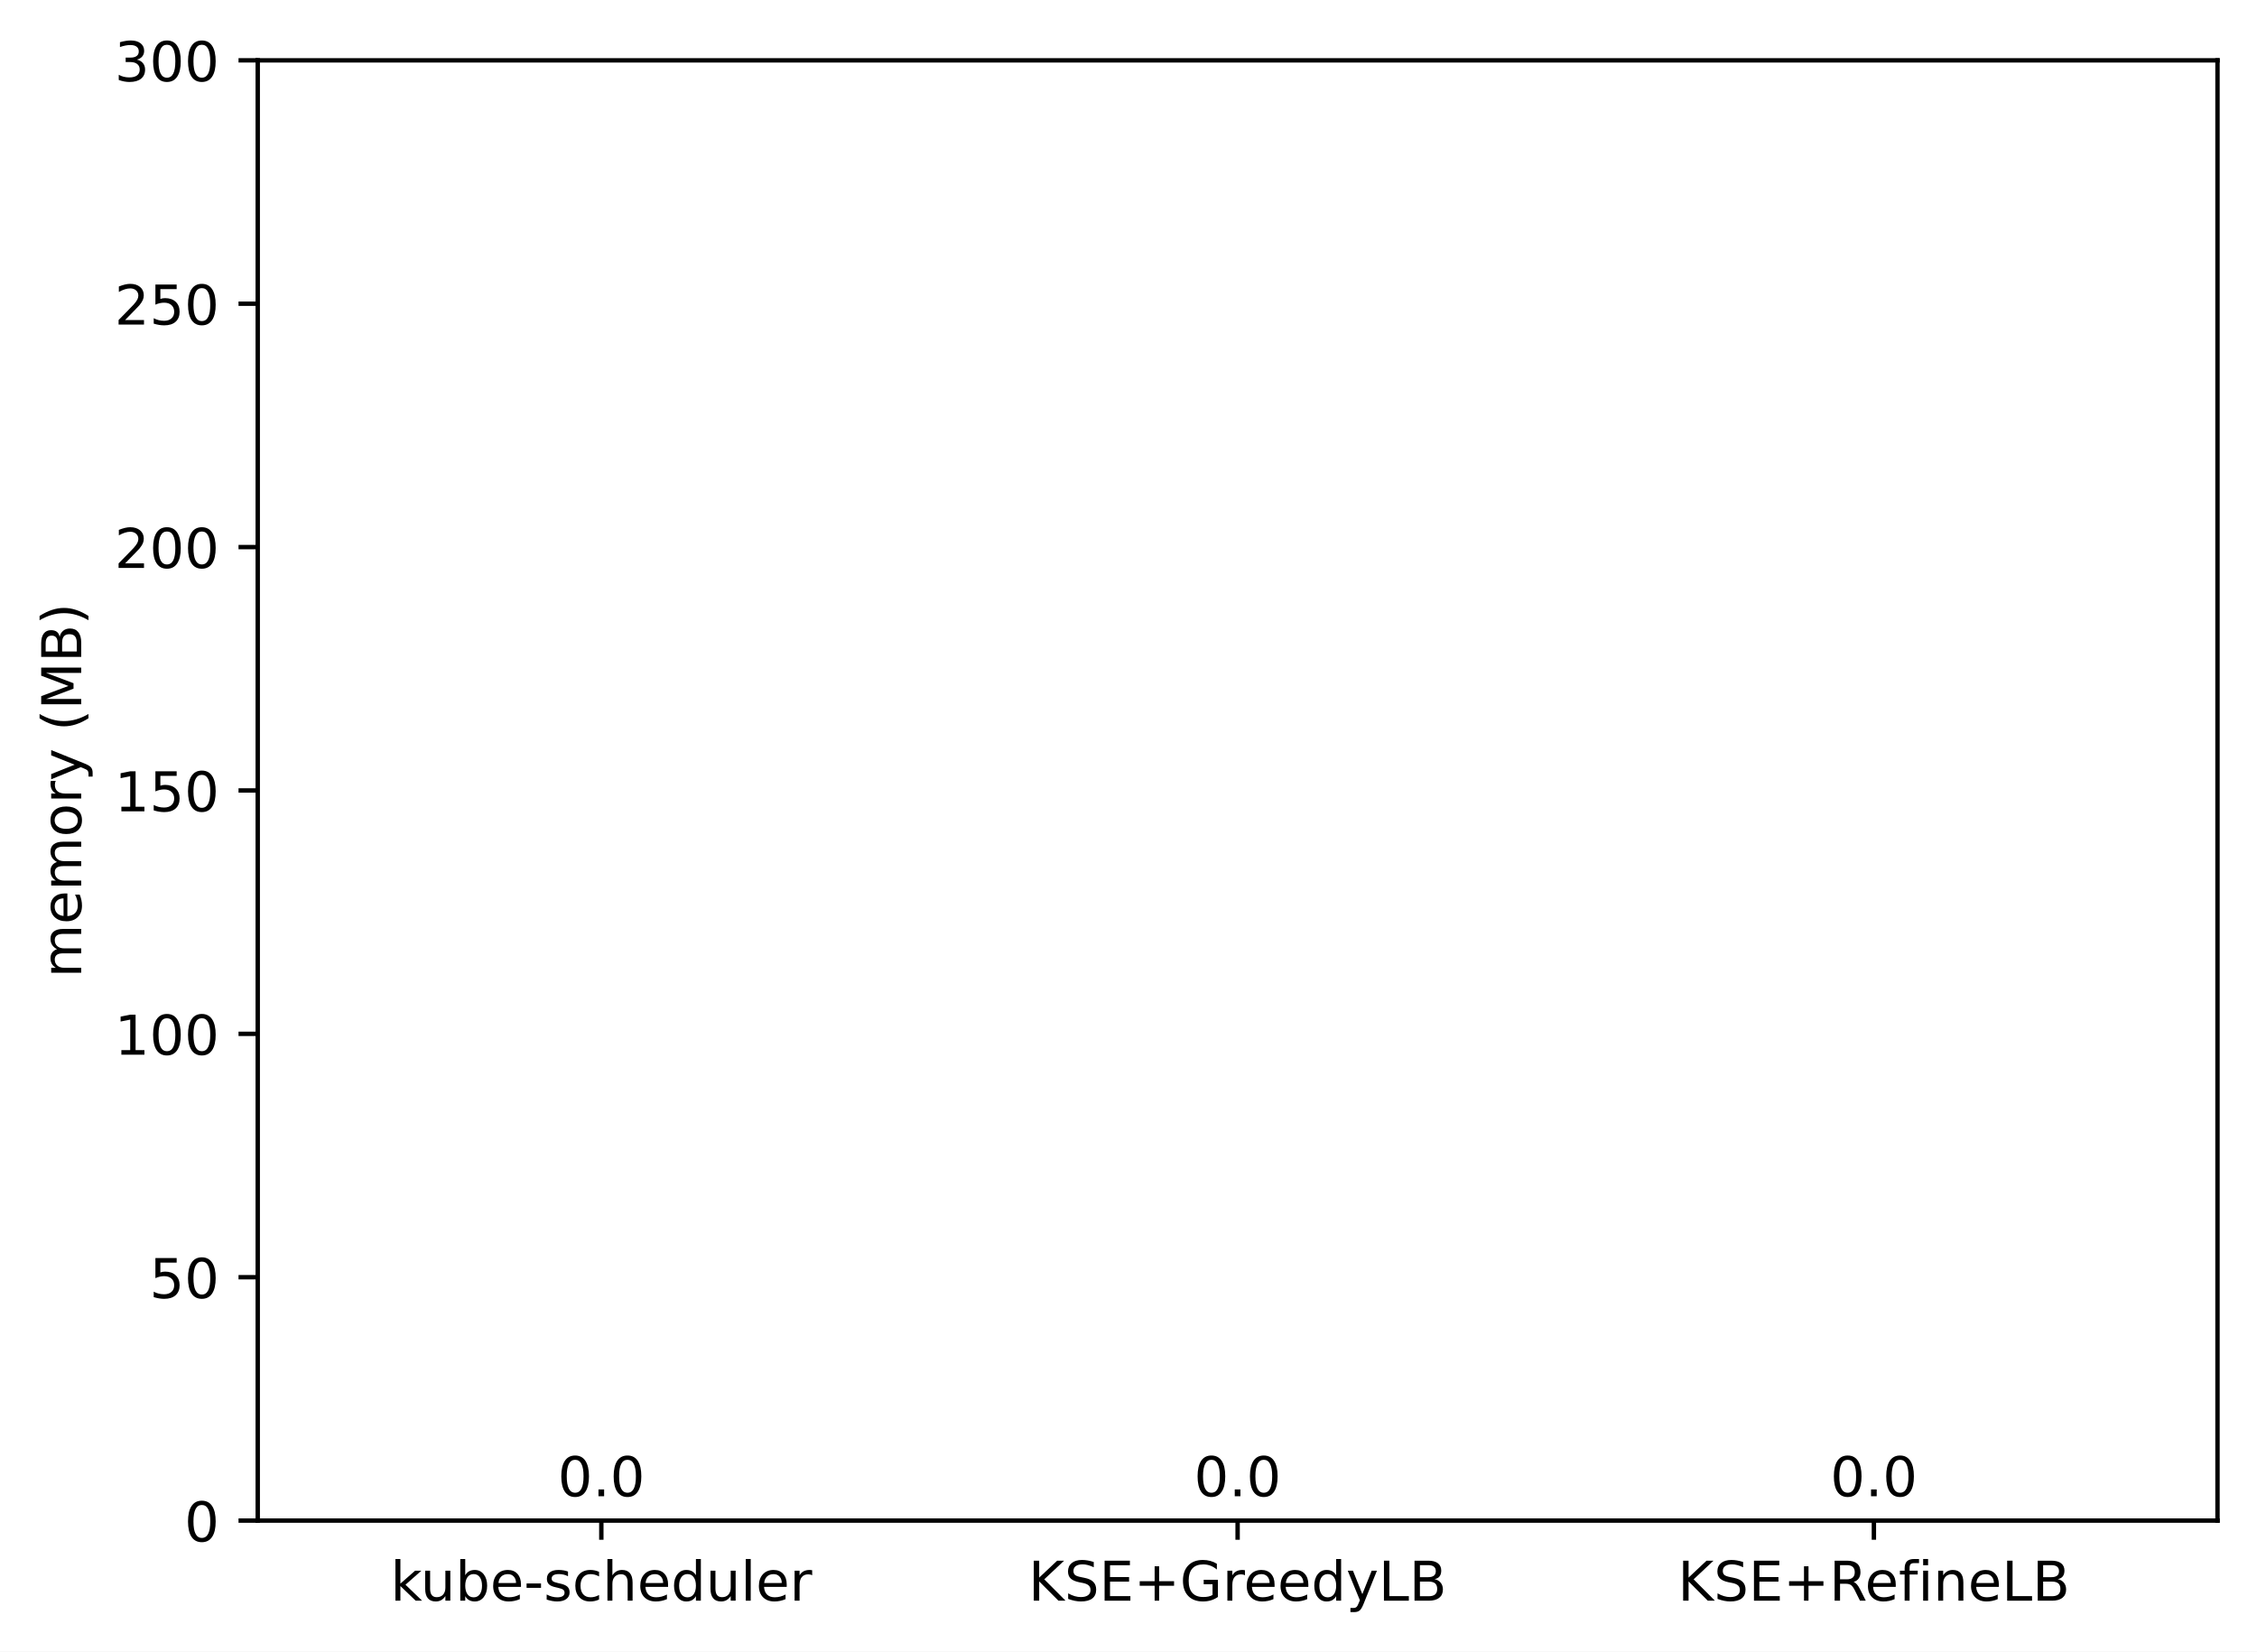
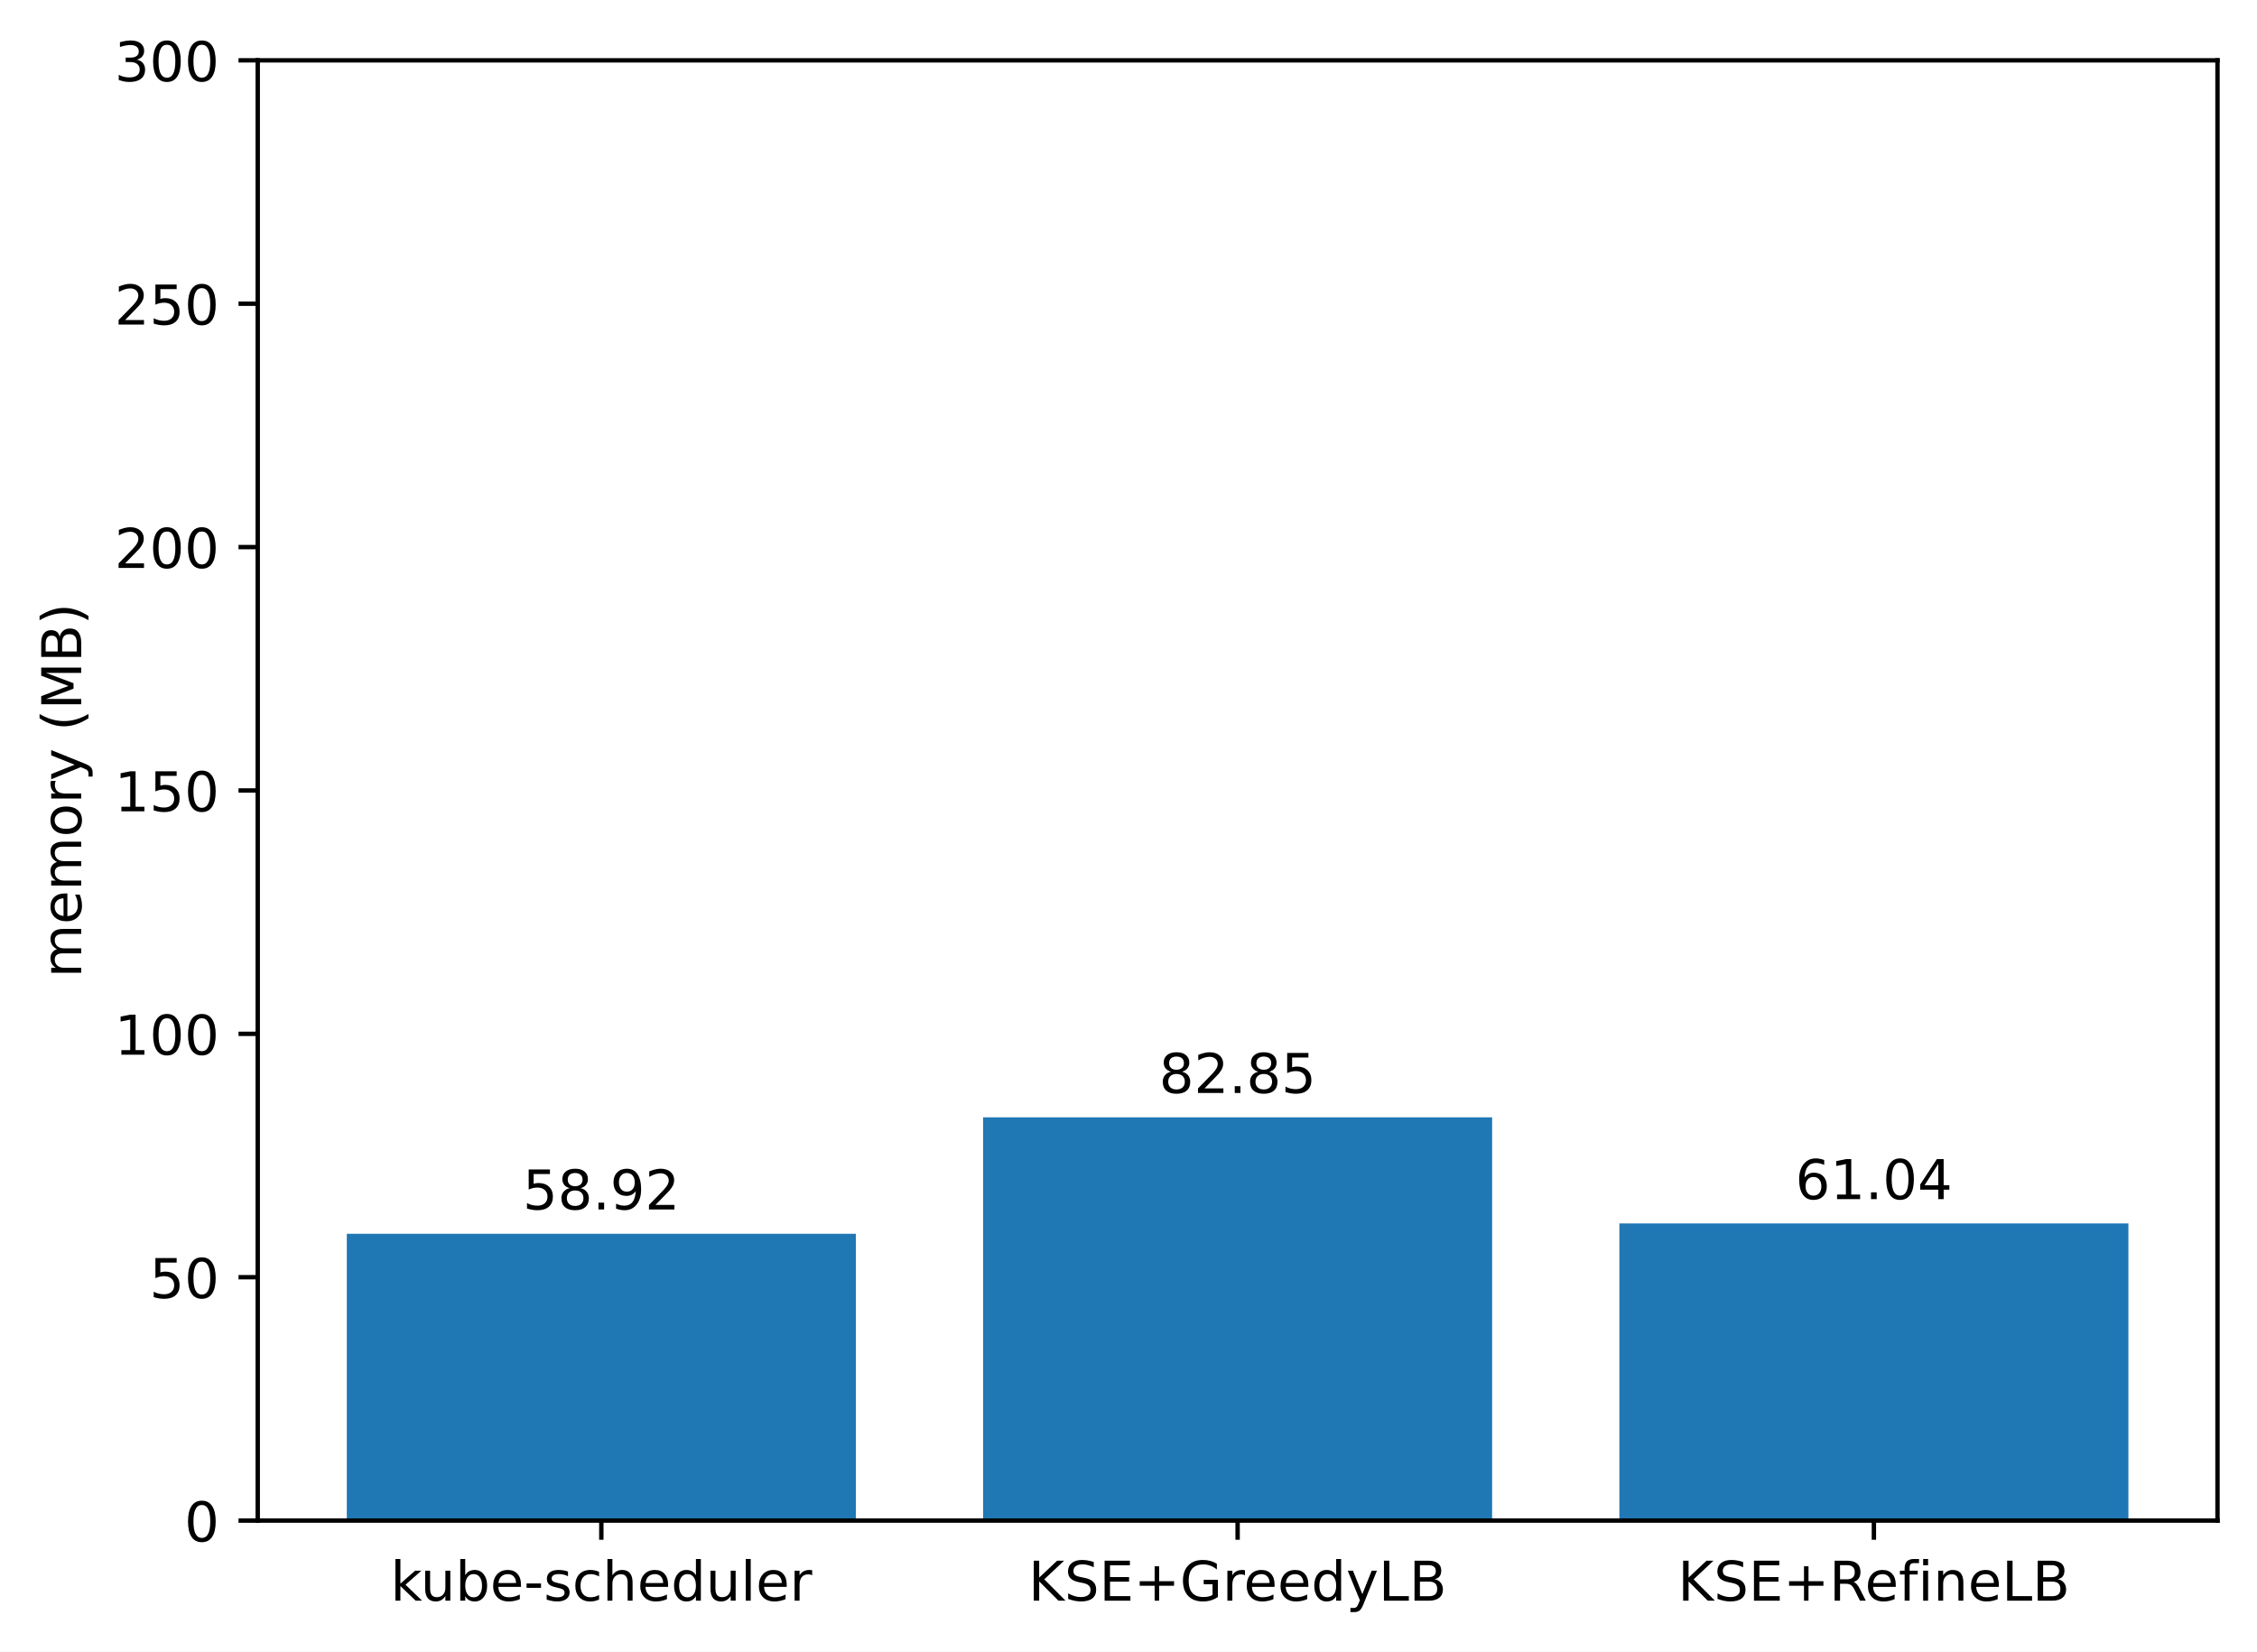
<svg xmlns="http://www.w3.org/2000/svg" xmlns:xlink="http://www.w3.org/1999/xlink" width="411.286pt" height="300.989pt" viewBox="0 0 411.286 300.989" version="1.1">
  <defs>
    <style type="text/css">*{stroke-linejoin: round; stroke-linecap: butt}</style>
  </defs>
  <g id="figure_1">
    <g id="patch_1">
      <path d="M 0 300.989  L 411.286 300.989  L 411.286 0  L 0 0  z " style="fill: #ffffff" />
    </g>
    <g id="axes_1">
      <g id="patch_2">
        <path d="M 46.966 277.111  L 404.086 277.111  L 404.086 10.999  L 46.966 10.999  z " style="fill: #ffffff" />
      </g>
      <g id="patch_3">
-         <path d="M 63.198 277.111  L 155.957 277.111  L 155.957 277.111  L 63.198 277.111  z " clip-path="url(#ped7ea18589)" style="fill: #1f77b4" />
+         <path d="M 63.198 277.111  L 155.957 277.111  L 155.957 224.847  L 63.198 224.847  z " clip-path="url(#p9babcf4029)" style="fill: #1f77b4" />
      </g>
      <g id="patch_4">
-         <path d="M 179.146 277.111  L 271.905 277.111  L 271.905 277.111  L 179.146 277.111  z " clip-path="url(#ped7ea18589)" style="fill: #1f77b4" />
+         <path d="M 179.146 277.111  L 271.905 277.111  L 271.905 203.62  L 179.146 203.62  z " clip-path="url(#p9babcf4029)" style="fill: #1f77b4" />
      </g>
      <g id="patch_5">
-         <path d="M 295.094 277.111  L 387.853 277.111  L 387.853 277.111  L 295.094 277.111  z " clip-path="url(#ped7ea18589)" style="fill: #1f77b4" />
+         <path d="M 295.094 277.111  L 387.853 277.111  L 387.853 222.966  L 295.094 222.966  z " clip-path="url(#p9babcf4029)" style="fill: #1f77b4" />
      </g>
      <g id="matplotlib.axis_1">
        <g id="xtick_1">
          <g id="line2d_1">
            <defs>
-               <path id="m55c2abe8e2" d="M 0 0  L 0 3.5  " style="stroke: #000000; stroke-width: 0.8" />
+               <path id="m9dc24a703e" d="M 0 0  L 0 3.5  " style="stroke: #000000; stroke-width: 0.8" />
            </defs>
            <g>
-               <use xlink:href="#m55c2abe8e2" x="109.578" y="277.111" style="stroke: #000000; stroke-width: 0.8" />
+               <use xlink:href="#m9dc24a703e" x="109.578" y="277.111" style="stroke: #000000; stroke-width: 0.8" />
            </g>
          </g>
          <g id="text_1">
            <g transform="translate(71.15179 291.7097)scale(0.1 -0.1)">
              <defs>
                <path id="DejaVuSans-6b" d="M 581 4863  L 1159 4863  L 1159 1991  L 2875 3500  L 3609 3500  L 1753 1863  L 3688 0  L 2938 0  L 1159 1709  L 1159 0  L 581 0  L 581 4863  z " transform="scale(0.015625)" />
                <path id="DejaVuSans-75" d="M 544 1381  L 544 3500  L 1119 3500  L 1119 1403  Q 1119 906 1312 657  Q 1506 409 1894 409  Q 2359 409 2629 706  Q 2900 1003 2900 1516  L 2900 3500  L 3475 3500  L 3475 0  L 2900 0  L 2900 538  Q 2691 219 2414 64  Q 2138 -91 1772 -91  Q 1169 -91 856 284  Q 544 659 544 1381  z M 1991 3584  L 1991 3584  z " transform="scale(0.015625)" />
                <path id="DejaVuSans-62" d="M 3116 1747  Q 3116 2381 2855 2742  Q 2594 3103 2138 3103  Q 1681 3103 1420 2742  Q 1159 2381 1159 1747  Q 1159 1113 1420 752  Q 1681 391 2138 391  Q 2594 391 2855 752  Q 3116 1113 3116 1747  z M 1159 2969  Q 1341 3281 1617 3432  Q 1894 3584 2278 3584  Q 2916 3584 3314 3078  Q 3713 2572 3713 1747  Q 3713 922 3314 415  Q 2916 -91 2278 -91  Q 1894 -91 1617 61  Q 1341 213 1159 525  L 1159 0  L 581 0  L 581 4863  L 1159 4863  L 1159 2969  z " transform="scale(0.015625)" />
                <path id="DejaVuSans-65" d="M 3597 1894  L 3597 1613  L 953 1613  Q 991 1019 1311 708  Q 1631 397 2203 397  Q 2534 397 2845 478  Q 3156 559 3463 722  L 3463 178  Q 3153 47 2828 -22  Q 2503 -91 2169 -91  Q 1331 -91 842 396  Q 353 884 353 1716  Q 353 2575 817 3079  Q 1281 3584 2069 3584  Q 2775 3584 3186 3129  Q 3597 2675 3597 1894  z M 3022 2063  Q 3016 2534 2758 2815  Q 2500 3097 2075 3097  Q 1594 3097 1305 2825  Q 1016 2553 972 2059  L 3022 2063  z " transform="scale(0.015625)" />
                <path id="DejaVuSans-2d" d="M 313 2009  L 1997 2009  L 1997 1497  L 313 1497  L 313 2009  z " transform="scale(0.015625)" />
                <path id="DejaVuSans-73" d="M 2834 3397  L 2834 2853  Q 2591 2978 2328 3040  Q 2066 3103 1784 3103  Q 1356 3103 1142 2972  Q 928 2841 928 2578  Q 928 2378 1081 2264  Q 1234 2150 1697 2047  L 1894 2003  Q 2506 1872 2764 1633  Q 3022 1394 3022 966  Q 3022 478 2636 193  Q 2250 -91 1575 -91  Q 1294 -91 989 -36  Q 684 19 347 128  L 347 722  Q 666 556 975 473  Q 1284 391 1588 391  Q 1994 391 2212 530  Q 2431 669 2431 922  Q 2431 1156 2273 1281  Q 2116 1406 1581 1522  L 1381 1569  Q 847 1681 609 1914  Q 372 2147 372 2553  Q 372 3047 722 3315  Q 1072 3584 1716 3584  Q 2034 3584 2315 3537  Q 2597 3491 2834 3397  z " transform="scale(0.015625)" />
                <path id="DejaVuSans-63" d="M 3122 3366  L 3122 2828  Q 2878 2963 2633 3030  Q 2388 3097 2138 3097  Q 1578 3097 1268 2742  Q 959 2388 959 1747  Q 959 1106 1268 751  Q 1578 397 2138 397  Q 2388 397 2633 464  Q 2878 531 3122 666  L 3122 134  Q 2881 22 2623 -34  Q 2366 -91 2075 -91  Q 1284 -91 818 406  Q 353 903 353 1747  Q 353 2603 823 3093  Q 1294 3584 2113 3584  Q 2378 3584 2631 3529  Q 2884 3475 3122 3366  z " transform="scale(0.015625)" />
                <path id="DejaVuSans-68" d="M 3513 2113  L 3513 0  L 2938 0  L 2938 2094  Q 2938 2591 2744 2837  Q 2550 3084 2163 3084  Q 1697 3084 1428 2787  Q 1159 2491 1159 1978  L 1159 0  L 581 0  L 581 4863  L 1159 4863  L 1159 2956  Q 1366 3272 1645 3428  Q 1925 3584 2291 3584  Q 2894 3584 3203 3211  Q 3513 2838 3513 2113  z " transform="scale(0.015625)" />
                <path id="DejaVuSans-64" d="M 2906 2969  L 2906 4863  L 3481 4863  L 3481 0  L 2906 0  L 2906 525  Q 2725 213 2448 61  Q 2172 -91 1784 -91  Q 1150 -91 751 415  Q 353 922 353 1747  Q 353 2572 751 3078  Q 1150 3584 1784 3584  Q 2172 3584 2448 3432  Q 2725 3281 2906 2969  z M 947 1747  Q 947 1113 1208 752  Q 1469 391 1925 391  Q 2381 391 2643 752  Q 2906 1113 2906 1747  Q 2906 2381 2643 2742  Q 2381 3103 1925 3103  Q 1469 3103 1208 2742  Q 947 2381 947 1747  z " transform="scale(0.015625)" />
                <path id="DejaVuSans-6c" d="M 603 4863  L 1178 4863  L 1178 0  L 603 0  L 603 4863  z " transform="scale(0.015625)" />
                <path id="DejaVuSans-72" d="M 2631 2963  Q 2534 3019 2420 3045  Q 2306 3072 2169 3072  Q 1681 3072 1420 2755  Q 1159 2438 1159 1844  L 1159 0  L 581 0  L 581 3500  L 1159 3500  L 1159 2956  Q 1341 3275 1631 3429  Q 1922 3584 2338 3584  Q 2397 3584 2469 3576  Q 2541 3569 2628 3553  L 2631 2963  z " transform="scale(0.015625)" />
              </defs>
              <use xlink:href="#DejaVuSans-6b" />
              <use xlink:href="#DejaVuSans-75" x="54.785" />
              <use xlink:href="#DejaVuSans-62" x="118.164" />
              <use xlink:href="#DejaVuSans-65" x="181.641" />
              <use xlink:href="#DejaVuSans-2d" x="243.164" />
              <use xlink:href="#DejaVuSans-73" x="279.248" />
              <use xlink:href="#DejaVuSans-63" x="331.348" />
              <use xlink:href="#DejaVuSans-68" x="386.328" />
              <use xlink:href="#DejaVuSans-65" x="449.707" />
              <use xlink:href="#DejaVuSans-64" x="511.23" />
              <use xlink:href="#DejaVuSans-75" x="574.707" />
              <use xlink:href="#DejaVuSans-6c" x="638.086" />
              <use xlink:href="#DejaVuSans-65" x="665.869" />
              <use xlink:href="#DejaVuSans-72" x="727.393" />
            </g>
          </g>
        </g>
        <g id="xtick_2">
          <g id="line2d_2">
            <g>
-               <use xlink:href="#m55c2abe8e2" x="225.526" y="277.111" style="stroke: #000000; stroke-width: 0.8" />
+               <use xlink:href="#m9dc24a703e" x="225.526" y="277.111" style="stroke: #000000; stroke-width: 0.8" />
            </g>
          </g>
          <g id="text_2">
            <g transform="translate(187.403 291.7097)scale(0.1 -0.1)">
              <defs>
                <path id="DejaVuSans-4b" d="M 628 4666  L 1259 4666  L 1259 2694  L 3353 4666  L 4166 4666  L 1850 2491  L 4331 0  L 3500 0  L 1259 2247  L 1259 0  L 628 0  L 628 4666  z " transform="scale(0.015625)" />
                <path id="DejaVuSans-53" d="M 3425 4513  L 3425 3897  Q 3066 4069 2747 4153  Q 2428 4238 2131 4238  Q 1616 4238 1336 4038  Q 1056 3838 1056 3469  Q 1056 3159 1242 3001  Q 1428 2844 1947 2747  L 2328 2669  Q 3034 2534 3370 2195  Q 3706 1856 3706 1288  Q 3706 609 3251 259  Q 2797 -91 1919 -91  Q 1588 -91 1214 -16  Q 841 59 441 206  L 441 856  Q 825 641 1194 531  Q 1563 422 1919 422  Q 2459 422 2753 634  Q 3047 847 3047 1241  Q 3047 1584 2836 1778  Q 2625 1972 2144 2069  L 1759 2144  Q 1053 2284 737 2584  Q 422 2884 422 3419  Q 422 4038 858 4394  Q 1294 4750 2059 4750  Q 2388 4750 2728 4690  Q 3069 4631 3425 4513  z " transform="scale(0.015625)" />
                <path id="DejaVuSans-45" d="M 628 4666  L 3578 4666  L 3578 4134  L 1259 4134  L 1259 2753  L 3481 2753  L 3481 2222  L 1259 2222  L 1259 531  L 3634 531  L 3634 0  L 628 0  L 628 4666  z " transform="scale(0.015625)" />
                <path id="DejaVuSans-2b" d="M 2944 4013  L 2944 2272  L 4684 2272  L 4684 1741  L 2944 1741  L 2944 0  L 2419 0  L 2419 1741  L 678 1741  L 678 2272  L 2419 2272  L 2419 4013  L 2944 4013  z " transform="scale(0.015625)" />
                <path id="DejaVuSans-47" d="M 3809 666  L 3809 1919  L 2778 1919  L 2778 2438  L 4434 2438  L 4434 434  Q 4069 175 3628 42  Q 3188 -91 2688 -91  Q 1594 -91 976 548  Q 359 1188 359 2328  Q 359 3472 976 4111  Q 1594 4750 2688 4750  Q 3144 4750 3555 4637  Q 3966 4525 4313 4306  L 4313 3634  Q 3963 3931 3569 4081  Q 3175 4231 2741 4231  Q 1884 4231 1454 3753  Q 1025 3275 1025 2328  Q 1025 1384 1454 906  Q 1884 428 2741 428  Q 3075 428 3337 486  Q 3600 544 3809 666  z " transform="scale(0.015625)" />
                <path id="DejaVuSans-79" d="M 2059 -325  Q 1816 -950 1584 -1140  Q 1353 -1331 966 -1331  L 506 -1331  L 506 -850  L 844 -850  Q 1081 -850 1212 -737  Q 1344 -625 1503 -206  L 1606 56  L 191 3500  L 800 3500  L 1894 763  L 2988 3500  L 3597 3500  L 2059 -325  z " transform="scale(0.015625)" />
                <path id="DejaVuSans-4c" d="M 628 4666  L 1259 4666  L 1259 531  L 3531 531  L 3531 0  L 628 0  L 628 4666  z " transform="scale(0.015625)" />
                <path id="DejaVuSans-42" d="M 1259 2228  L 1259 519  L 2272 519  Q 2781 519 3026 730  Q 3272 941 3272 1375  Q 3272 1813 3026 2020  Q 2781 2228 2272 2228  L 1259 2228  z M 1259 4147  L 1259 2741  L 2194 2741  Q 2656 2741 2882 2914  Q 3109 3088 3109 3444  Q 3109 3797 2882 3972  Q 2656 4147 2194 4147  L 1259 4147  z M 628 4666  L 2241 4666  Q 2963 4666 3353 4366  Q 3744 4066 3744 3513  Q 3744 3084 3544 2831  Q 3344 2578 2956 2516  Q 3422 2416 3680 2098  Q 3938 1781 3938 1306  Q 3938 681 3513 340  Q 3088 0 2303 0  L 628 0  L 628 4666  z " transform="scale(0.015625)" />
              </defs>
              <use xlink:href="#DejaVuSans-4b" />
              <use xlink:href="#DejaVuSans-53" x="65.576" />
              <use xlink:href="#DejaVuSans-45" x="129.053" />
              <use xlink:href="#DejaVuSans-2b" x="192.236" />
              <use xlink:href="#DejaVuSans-47" x="276.025" />
              <use xlink:href="#DejaVuSans-72" x="353.516" />
              <use xlink:href="#DejaVuSans-65" x="392.379" />
              <use xlink:href="#DejaVuSans-65" x="453.902" />
              <use xlink:href="#DejaVuSans-64" x="515.426" />
              <use xlink:href="#DejaVuSans-79" x="578.902" />
              <use xlink:href="#DejaVuSans-4c" x="638.082" />
              <use xlink:href="#DejaVuSans-42" x="693.795" />
            </g>
          </g>
        </g>
        <g id="xtick_3">
          <g id="line2d_3">
            <g>
-               <use xlink:href="#m55c2abe8e2" x="341.474" y="277.111" style="stroke: #000000; stroke-width: 0.8" />
+               <use xlink:href="#m9dc24a703e" x="341.474" y="277.111" style="stroke: #000000; stroke-width: 0.8" />
            </g>
          </g>
          <g id="text_3">
            <g transform="translate(305.7346 291.7097)scale(0.1 -0.1)">
              <defs>
                <path id="DejaVuSans-52" d="M 2841 2188  Q 3044 2119 3236 1894  Q 3428 1669 3622 1275  L 4263 0  L 3584 0  L 2988 1197  Q 2756 1666 2539 1819  Q 2322 1972 1947 1972  L 1259 1972  L 1259 0  L 628 0  L 628 4666  L 2053 4666  Q 2853 4666 3247 4331  Q 3641 3997 3641 3322  Q 3641 2881 3436 2590  Q 3231 2300 2841 2188  z M 1259 4147  L 1259 2491  L 2053 2491  Q 2509 2491 2742 2702  Q 2975 2913 2975 3322  Q 2975 3731 2742 3939  Q 2509 4147 2053 4147  L 1259 4147  z " transform="scale(0.015625)" />
                <path id="DejaVuSans-66" d="M 2375 4863  L 2375 4384  L 1825 4384  Q 1516 4384 1395 4259  Q 1275 4134 1275 3809  L 1275 3500  L 2222 3500  L 2222 3053  L 1275 3053  L 1275 0  L 697 0  L 697 3053  L 147 3053  L 147 3500  L 697 3500  L 697 3744  Q 697 4328 969 4595  Q 1241 4863 1831 4863  L 2375 4863  z " transform="scale(0.015625)" />
                <path id="DejaVuSans-69" d="M 603 3500  L 1178 3500  L 1178 0  L 603 0  L 603 3500  z M 603 4863  L 1178 4863  L 1178 4134  L 603 4134  L 603 4863  z " transform="scale(0.015625)" />
                <path id="DejaVuSans-6e" d="M 3513 2113  L 3513 0  L 2938 0  L 2938 2094  Q 2938 2591 2744 2837  Q 2550 3084 2163 3084  Q 1697 3084 1428 2787  Q 1159 2491 1159 1978  L 1159 0  L 581 0  L 581 3500  L 1159 3500  L 1159 2956  Q 1366 3272 1645 3428  Q 1925 3584 2291 3584  Q 2894 3584 3203 3211  Q 3513 2838 3513 2113  z " transform="scale(0.015625)" />
              </defs>
              <use xlink:href="#DejaVuSans-4b" />
              <use xlink:href="#DejaVuSans-53" x="65.576" />
              <use xlink:href="#DejaVuSans-45" x="129.053" />
              <use xlink:href="#DejaVuSans-2b" x="192.236" />
              <use xlink:href="#DejaVuSans-52" x="276.025" />
              <use xlink:href="#DejaVuSans-65" x="341.008" />
              <use xlink:href="#DejaVuSans-66" x="402.531" />
              <use xlink:href="#DejaVuSans-69" x="437.736" />
              <use xlink:href="#DejaVuSans-6e" x="465.52" />
              <use xlink:href="#DejaVuSans-65" x="528.898" />
              <use xlink:href="#DejaVuSans-4c" x="590.422" />
              <use xlink:href="#DejaVuSans-42" x="646.135" />
            </g>
          </g>
        </g>
      </g>
      <g id="matplotlib.axis_2">
        <g id="ytick_1">
          <g id="line2d_4">
            <defs>
-               <path id="m9ac2668404" d="M 0 0  L -3.5 0  " style="stroke: #000000; stroke-width: 0.8" />
+               <path id="m250ed525e7" d="M 0 0  L -3.5 0  " style="stroke: #000000; stroke-width: 0.8" />
            </defs>
            <g>
-               <use xlink:href="#m9ac2668404" x="46.966" y="277.111" style="stroke: #000000; stroke-width: 0.8" />
+               <use xlink:href="#m250ed525e7" x="46.966" y="277.111" style="stroke: #000000; stroke-width: 0.8" />
            </g>
          </g>
          <g id="text_4">
            <g transform="translate(33.60312 280.9104)scale(0.1 -0.1)">
              <defs>
                <path id="DejaVuSans-30" d="M 2034 4250  Q 1547 4250 1301 3770  Q 1056 3291 1056 2328  Q 1056 1369 1301 889  Q 1547 409 2034 409  Q 2525 409 2770 889  Q 3016 1369 3016 2328  Q 3016 3291 2770 3770  Q 2525 4250 2034 4250  z M 2034 4750  Q 2819 4750 3233 4129  Q 3647 3509 3647 2328  Q 3647 1150 3233 529  Q 2819 -91 2034 -91  Q 1250 -91 836 529  Q 422 1150 422 2328  Q 422 3509 836 4129  Q 1250 4750 2034 4750  z " transform="scale(0.015625)" />
              </defs>
              <use xlink:href="#DejaVuSans-30" />
            </g>
          </g>
        </g>
        <g id="ytick_2">
          <g id="line2d_5">
            <g>
-               <use xlink:href="#m9ac2668404" x="46.966" y="232.759" style="stroke: #000000; stroke-width: 0.8" />
+               <use xlink:href="#m250ed525e7" x="46.966" y="232.759" style="stroke: #000000; stroke-width: 0.8" />
            </g>
          </g>
          <g id="text_5">
            <g transform="translate(27.24063 236.5584)scale(0.1 -0.1)">
              <defs>
                <path id="DejaVuSans-35" d="M 691 4666  L 3169 4666  L 3169 4134  L 1269 4134  L 1269 2991  Q 1406 3038 1543 3061  Q 1681 3084 1819 3084  Q 2600 3084 3056 2656  Q 3513 2228 3513 1497  Q 3513 744 3044 326  Q 2575 -91 1722 -91  Q 1428 -91 1123 -41  Q 819 9 494 109  L 494 744  Q 775 591 1075 516  Q 1375 441 1709 441  Q 2250 441 2565 725  Q 2881 1009 2881 1497  Q 2881 1984 2565 2268  Q 2250 2553 1709 2553  Q 1456 2553 1204 2497  Q 953 2441 691 2322  L 691 4666  z " transform="scale(0.015625)" />
              </defs>
              <use xlink:href="#DejaVuSans-35" />
              <use xlink:href="#DejaVuSans-30" x="63.623" />
            </g>
          </g>
        </g>
        <g id="ytick_3">
          <g id="line2d_6">
            <g>
-               <use xlink:href="#m9ac2668404" x="46.966" y="188.407" style="stroke: #000000; stroke-width: 0.8" />
+               <use xlink:href="#m250ed525e7" x="46.966" y="188.407" style="stroke: #000000; stroke-width: 0.8" />
            </g>
          </g>
          <g id="text_6">
            <g transform="translate(20.87813 192.2064)scale(0.1 -0.1)">
              <defs>
                <path id="DejaVuSans-31" d="M 794 531  L 1825 531  L 1825 4091  L 703 3866  L 703 4441  L 1819 4666  L 2450 4666  L 2450 531  L 3481 531  L 3481 0  L 794 0  L 794 531  z " transform="scale(0.015625)" />
              </defs>
              <use xlink:href="#DejaVuSans-31" />
              <use xlink:href="#DejaVuSans-30" x="63.623" />
              <use xlink:href="#DejaVuSans-30" x="127.246" />
            </g>
          </g>
        </g>
        <g id="ytick_4">
          <g id="line2d_7">
            <g>
-               <use xlink:href="#m9ac2668404" x="46.966" y="144.055" style="stroke: #000000; stroke-width: 0.8" />
+               <use xlink:href="#m250ed525e7" x="46.966" y="144.055" style="stroke: #000000; stroke-width: 0.8" />
            </g>
          </g>
          <g id="text_7">
            <g transform="translate(20.87813 147.8544)scale(0.1 -0.1)">
              <use xlink:href="#DejaVuSans-31" />
              <use xlink:href="#DejaVuSans-35" x="63.623" />
              <use xlink:href="#DejaVuSans-30" x="127.246" />
            </g>
          </g>
        </g>
        <g id="ytick_5">
          <g id="line2d_8">
            <g>
-               <use xlink:href="#m9ac2668404" x="46.966" y="99.703" style="stroke: #000000; stroke-width: 0.8" />
+               <use xlink:href="#m250ed525e7" x="46.966" y="99.703" style="stroke: #000000; stroke-width: 0.8" />
            </g>
          </g>
          <g id="text_8">
            <g transform="translate(20.87813 103.5024)scale(0.1 -0.1)">
              <defs>
                <path id="DejaVuSans-32" d="M 1228 531  L 3431 531  L 3431 0  L 469 0  L 469 531  Q 828 903 1448 1529  Q 2069 2156 2228 2338  Q 2531 2678 2651 2914  Q 2772 3150 2772 3378  Q 2772 3750 2511 3984  Q 2250 4219 1831 4219  Q 1534 4219 1204 4116  Q 875 4013 500 3803  L 500 4441  Q 881 4594 1212 4672  Q 1544 4750 1819 4750  Q 2544 4750 2975 4387  Q 3406 4025 3406 3419  Q 3406 3131 3298 2873  Q 3191 2616 2906 2266  Q 2828 2175 2409 1742  Q 1991 1309 1228 531  z " transform="scale(0.015625)" />
              </defs>
              <use xlink:href="#DejaVuSans-32" />
              <use xlink:href="#DejaVuSans-30" x="63.623" />
              <use xlink:href="#DejaVuSans-30" x="127.246" />
            </g>
          </g>
        </g>
        <g id="ytick_6">
          <g id="line2d_9">
            <g>
-               <use xlink:href="#m9ac2668404" x="46.966" y="55.351" style="stroke: #000000; stroke-width: 0.8" />
+               <use xlink:href="#m250ed525e7" x="46.966" y="55.351" style="stroke: #000000; stroke-width: 0.8" />
            </g>
          </g>
          <g id="text_9">
            <g transform="translate(20.87813 59.15044)scale(0.1 -0.1)">
              <use xlink:href="#DejaVuSans-32" />
              <use xlink:href="#DejaVuSans-35" x="63.623" />
              <use xlink:href="#DejaVuSans-30" x="127.246" />
            </g>
          </g>
        </g>
        <g id="ytick_7">
          <g id="line2d_10">
            <g>
-               <use xlink:href="#m9ac2668404" x="46.966" y="10.999" style="stroke: #000000; stroke-width: 0.8" />
+               <use xlink:href="#m250ed525e7" x="46.966" y="10.999" style="stroke: #000000; stroke-width: 0.8" />
            </g>
          </g>
          <g id="text_10">
            <g transform="translate(20.87813 14.79844)scale(0.1 -0.1)">
              <defs>
                <path id="DejaVuSans-33" d="M 2597 2516  Q 3050 2419 3304 2112  Q 3559 1806 3559 1356  Q 3559 666 3084 287  Q 2609 -91 1734 -91  Q 1441 -91 1130 -33  Q 819 25 488 141  L 488 750  Q 750 597 1062 519  Q 1375 441 1716 441  Q 2309 441 2620 675  Q 2931 909 2931 1356  Q 2931 1769 2642 2001  Q 2353 2234 1838 2234  L 1294 2234  L 1294 2753  L 1863 2753  Q 2328 2753 2575 2939  Q 2822 3125 2822 3475  Q 2822 3834 2567 4026  Q 2313 4219 1838 4219  Q 1578 4219 1281 4162  Q 984 4106 628 3988  L 628 4550  Q 988 4650 1302 4700  Q 1616 4750 1894 4750  Q 2613 4750 3031 4423  Q 3450 4097 3450 3541  Q 3450 3153 3228 2886  Q 3006 2619 2597 2516  z " transform="scale(0.015625)" />
              </defs>
              <use xlink:href="#DejaVuSans-33" />
              <use xlink:href="#DejaVuSans-30" x="63.623" />
              <use xlink:href="#DejaVuSans-30" x="127.246" />
            </g>
          </g>
        </g>
        <g id="text_11">
          <g transform="translate(14.79844 178.1818)rotate(-90)scale(0.1 -0.1)">
            <defs>
              <path id="DejaVuSans-6d" d="M 3328 2828  Q 3544 3216 3844 3400  Q 4144 3584 4550 3584  Q 5097 3584 5394 3201  Q 5691 2819 5691 2113  L 5691 0  L 5113 0  L 5113 2094  Q 5113 2597 4934 2840  Q 4756 3084 4391 3084  Q 3944 3084 3684 2787  Q 3425 2491 3425 1978  L 3425 0  L 2847 0  L 2847 2094  Q 2847 2600 2669 2842  Q 2491 3084 2119 3084  Q 1678 3084 1418 2786  Q 1159 2488 1159 1978  L 1159 0  L 581 0  L 581 3500  L 1159 3500  L 1159 2956  Q 1356 3278 1631 3431  Q 1906 3584 2284 3584  Q 2666 3584 2933 3390  Q 3200 3197 3328 2828  z " transform="scale(0.015625)" />
              <path id="DejaVuSans-6f" d="M 1959 3097  Q 1497 3097 1228 2736  Q 959 2375 959 1747  Q 959 1119 1226 758  Q 1494 397 1959 397  Q 2419 397 2687 759  Q 2956 1122 2956 1747  Q 2956 2369 2687 2733  Q 2419 3097 1959 3097  z M 1959 3584  Q 2709 3584 3137 3096  Q 3566 2609 3566 1747  Q 3566 888 3137 398  Q 2709 -91 1959 -91  Q 1206 -91 779 398  Q 353 888 353 1747  Q 353 2609 779 3096  Q 1206 3584 1959 3584  z " transform="scale(0.015625)" />
              <path id="DejaVuSans-20" transform="scale(0.015625)" />
              <path id="DejaVuSans-28" d="M 1984 4856  Q 1566 4138 1362 3434  Q 1159 2731 1159 2009  Q 1159 1288 1364 580  Q 1569 -128 1984 -844  L 1484 -844  Q 1016 -109 783 600  Q 550 1309 550 2009  Q 550 2706 781 3412  Q 1013 4119 1484 4856  L 1984 4856  z " transform="scale(0.015625)" />
              <path id="DejaVuSans-4d" d="M 628 4666  L 1569 4666  L 2759 1491  L 3956 4666  L 4897 4666  L 4897 0  L 4281 0  L 4281 4097  L 3078 897  L 2444 897  L 1241 4097  L 1241 0  L 628 0  L 628 4666  z " transform="scale(0.015625)" />
              <path id="DejaVuSans-29" d="M 513 4856  L 1013 4856  Q 1481 4119 1714 3412  Q 1947 2706 1947 2009  Q 1947 1309 1714 600  Q 1481 -109 1013 -844  L 513 -844  Q 928 -128 1133 580  Q 1338 1288 1338 2009  Q 1338 2731 1133 3434  Q 928 4138 513 4856  z " transform="scale(0.015625)" />
            </defs>
            <use xlink:href="#DejaVuSans-6d" />
            <use xlink:href="#DejaVuSans-65" x="97.412" />
            <use xlink:href="#DejaVuSans-6d" x="158.936" />
            <use xlink:href="#DejaVuSans-6f" x="256.348" />
            <use xlink:href="#DejaVuSans-72" x="317.529" />
            <use xlink:href="#DejaVuSans-79" x="358.643" />
            <use xlink:href="#DejaVuSans-20" x="417.822" />
            <use xlink:href="#DejaVuSans-28" x="449.609" />
            <use xlink:href="#DejaVuSans-4d" x="488.623" />
            <use xlink:href="#DejaVuSans-42" x="574.902" />
            <use xlink:href="#DejaVuSans-29" x="643.506" />
          </g>
        </g>
      </g>
      <g id="patch_6">
        <path d="M 46.966 277.111  L 46.966 10.999  " style="fill: none; stroke: #000000; stroke-width: 0.8; stroke-linejoin: miter; stroke-linecap: square" />
      </g>
      <g id="patch_7">
        <path d="M 404.086 277.111  L 404.086 10.999  " style="fill: none; stroke: #000000; stroke-width: 0.8; stroke-linejoin: miter; stroke-linecap: square" />
      </g>
      <g id="patch_8">
        <path d="M 46.966 277.111  L 404.086 277.111  " style="fill: none; stroke: #000000; stroke-width: 0.8; stroke-linejoin: miter; stroke-linecap: square" />
      </g>
      <g id="patch_9">
        <path d="M 46.966 10.999  L 404.086 10.999  " style="fill: none; stroke: #000000; stroke-width: 0.8; stroke-linejoin: miter; stroke-linecap: square" />
      </g>
      <g id="text_12">
-         <g transform="translate(101.626 272.676)scale(0.1 -0.1)">
+         <g transform="translate(95.26351 220.4116)scale(0.1 -0.1)">
          <defs>
+             <path id="DejaVuSans-38" d="M 2034 2216  Q 1584 2216 1326 1975  Q 1069 1734 1069 1313  Q 1069 891 1326 650  Q 1584 409 2034 409  Q 2484 409 2743 651  Q 3003 894 3003 1313  Q 3003 1734 2745 1975  Q 2488 2216 2034 2216  z M 1403 2484  Q 997 2584 770 2862  Q 544 3141 544 3541  Q 544 4100 942 4425  Q 1341 4750 2034 4750  Q 2731 4750 3128 4425  Q 3525 4100 3525 3541  Q 3525 3141 3298 2862  Q 3072 2584 2669 2484  Q 3125 2378 3379 2068  Q 3634 1759 3634 1313  Q 3634 634 3220 271  Q 2806 -91 2034 -91  Q 1263 -91 848 271  Q 434 634 434 1313  Q 434 1759 690 2068  Q 947 2378 1403 2484  z M 1172 3481  Q 1172 3119 1398 2916  Q 1625 2713 2034 2713  Q 2441 2713 2670 2916  Q 2900 3119 2900 3481  Q 2900 3844 2670 4047  Q 2441 4250 2034 4250  Q 1625 4250 1398 4047  Q 1172 3844 1172 3481  z " transform="scale(0.015625)" />
            <path id="DejaVuSans-2e" d="M 684 794  L 1344 794  L 1344 0  L 684 0  L 684 794  z " transform="scale(0.015625)" />
+             <path id="DejaVuSans-39" d="M 703 97  L 703 672  Q 941 559 1184 500  Q 1428 441 1663 441  Q 2288 441 2617 861  Q 2947 1281 2994 2138  Q 2813 1869 2534 1725  Q 2256 1581 1919 1581  Q 1219 1581 811 2004  Q 403 2428 403 3163  Q 403 3881 828 4315  Q 1253 4750 1959 4750  Q 2769 4750 3195 4129  Q 3622 3509 3622 2328  Q 3622 1225 3098 567  Q 2575 -91 1691 -91  Q 1453 -91 1209 -44  Q 966 3 703 97  z M 1959 2075  Q 2384 2075 2632 2365  Q 2881 2656 2881 3163  Q 2881 3666 2632 3958  Q 2384 4250 1959 4250  Q 1534 4250 1286 3958  Q 1038 3666 1038 3163  Q 1038 2656 1286 2365  Q 1534 2075 1959 2075  z " transform="scale(0.015625)" />
          </defs>
-           <use xlink:href="#DejaVuSans-30" />
-           <use xlink:href="#DejaVuSans-2e" x="63.623" />
-           <use xlink:href="#DejaVuSans-30" x="95.41" />
+           <use xlink:href="#DejaVuSans-35" />
+           <use xlink:href="#DejaVuSans-38" x="63.623" />
+           <use xlink:href="#DejaVuSans-2e" x="127.246" />
+           <use xlink:href="#DejaVuSans-39" x="159.033" />
+           <use xlink:href="#DejaVuSans-32" x="222.656" />
        </g>
      </g>
      <g id="text_13">
-         <g transform="translate(217.5741 272.676)scale(0.1 -0.1)">
-           <use xlink:href="#DejaVuSans-30" />
-           <use xlink:href="#DejaVuSans-2e" x="63.623" />
-           <use xlink:href="#DejaVuSans-30" x="95.41" />
+         <g transform="translate(211.2116 199.1848)scale(0.1 -0.1)">
+           <use xlink:href="#DejaVuSans-38" />
+           <use xlink:href="#DejaVuSans-32" x="63.623" />
+           <use xlink:href="#DejaVuSans-2e" x="127.246" />
+           <use xlink:href="#DejaVuSans-38" x="159.033" />
+           <use xlink:href="#DejaVuSans-35" x="222.656" />
        </g>
      </g>
      <g id="text_14">
-         <g transform="translate(333.5221 272.676)scale(0.1 -0.1)">
-           <use xlink:href="#DejaVuSans-30" />
-           <use xlink:href="#DejaVuSans-2e" x="63.623" />
-           <use xlink:href="#DejaVuSans-30" x="95.41" />
+         <g transform="translate(327.1596 218.5311)scale(0.1 -0.1)">
+           <defs>
+             <path id="DejaVuSans-36" d="M 2113 2584  Q 1688 2584 1439 2293  Q 1191 2003 1191 1497  Q 1191 994 1439 701  Q 1688 409 2113 409  Q 2538 409 2786 701  Q 3034 994 3034 1497  Q 3034 2003 2786 2293  Q 2538 2584 2113 2584  z M 3366 4563  L 3366 3988  Q 3128 4100 2886 4159  Q 2644 4219 2406 4219  Q 1781 4219 1451 3797  Q 1122 3375 1075 2522  Q 1259 2794 1537 2939  Q 1816 3084 2150 3084  Q 2853 3084 3261 2657  Q 3669 2231 3669 1497  Q 3669 778 3244 343  Q 2819 -91 2113 -91  Q 1303 -91 875 529  Q 447 1150 447 2328  Q 447 3434 972 4092  Q 1497 4750 2381 4750  Q 2619 4750 2861 4703  Q 3103 4656 3366 4563  z " transform="scale(0.015625)" />
+             <path id="DejaVuSans-34" d="M 2419 4116  L 825 1625  L 2419 1625  L 2419 4116  z M 2253 4666  L 3047 4666  L 3047 1625  L 3713 1625  L 3713 1100  L 3047 1100  L 3047 0  L 2419 0  L 2419 1100  L 313 1100  L 313 1709  L 2253 4666  z " transform="scale(0.015625)" />
+           </defs>
+           <use xlink:href="#DejaVuSans-36" />
+           <use xlink:href="#DejaVuSans-31" x="63.623" />
+           <use xlink:href="#DejaVuSans-2e" x="127.246" />
+           <use xlink:href="#DejaVuSans-30" x="159.033" />
+           <use xlink:href="#DejaVuSans-34" x="222.656" />
        </g>
      </g>
    </g>
  </g>
  <defs>
-     <clipPath id="ped7ea18589">
+     <clipPath id="p9babcf4029">
      <rect x="46.966" y="10.999" width="357.12" height="266.112" />
    </clipPath>
  </defs>
</svg>
